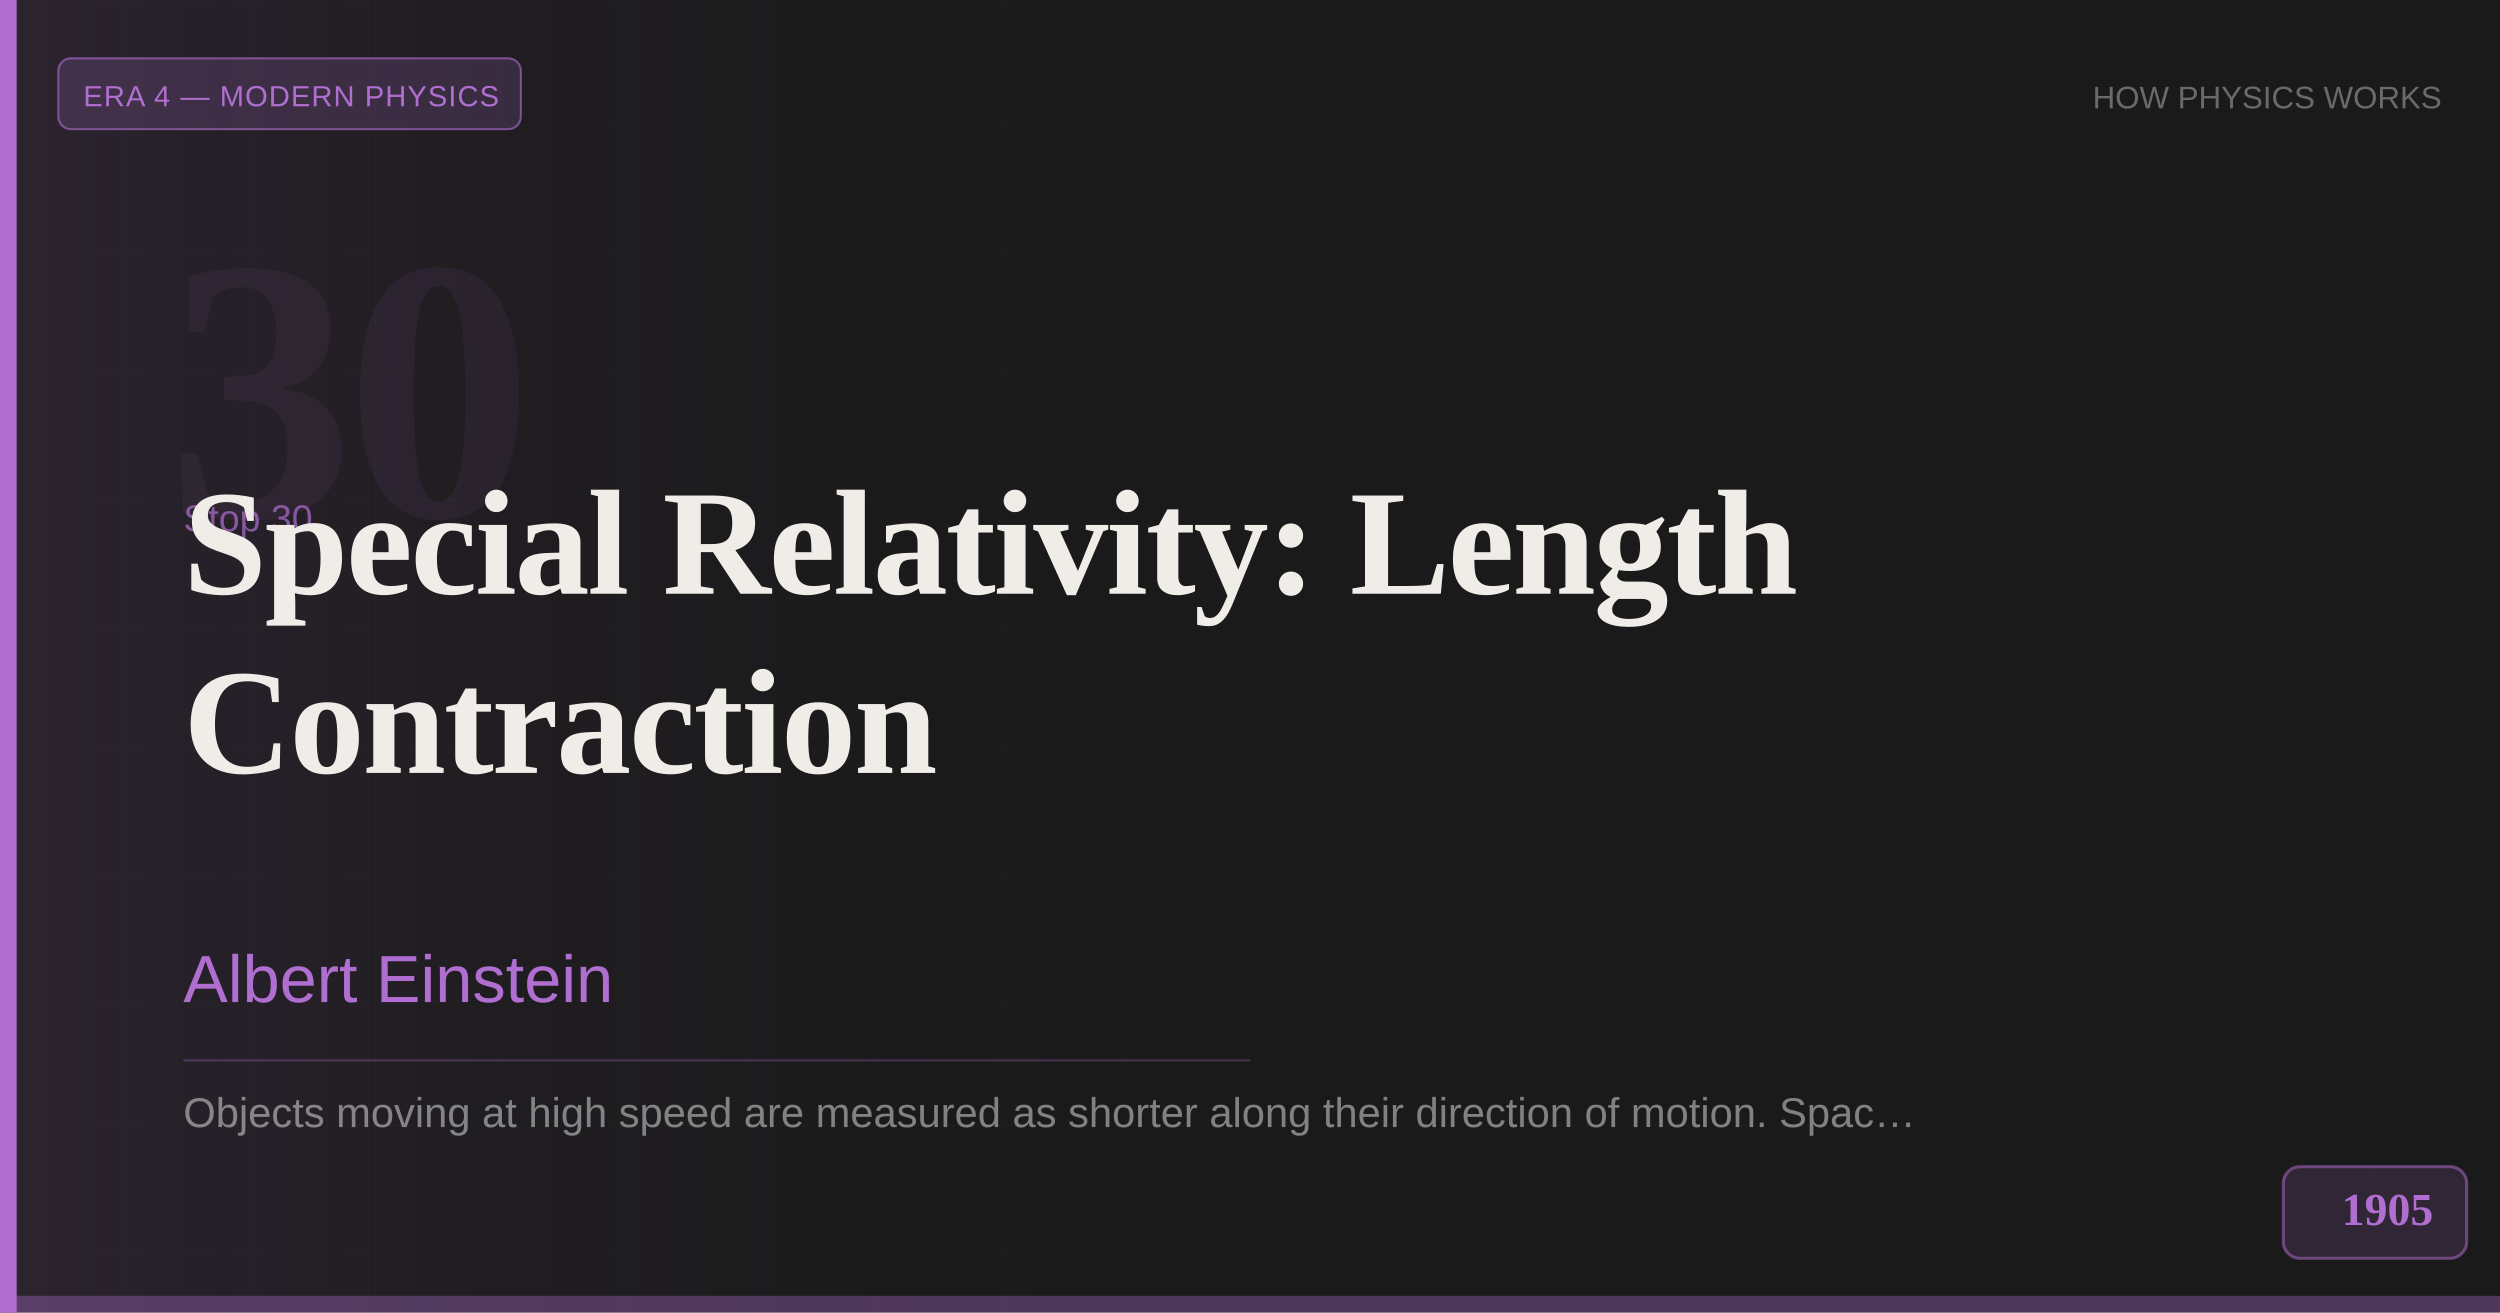
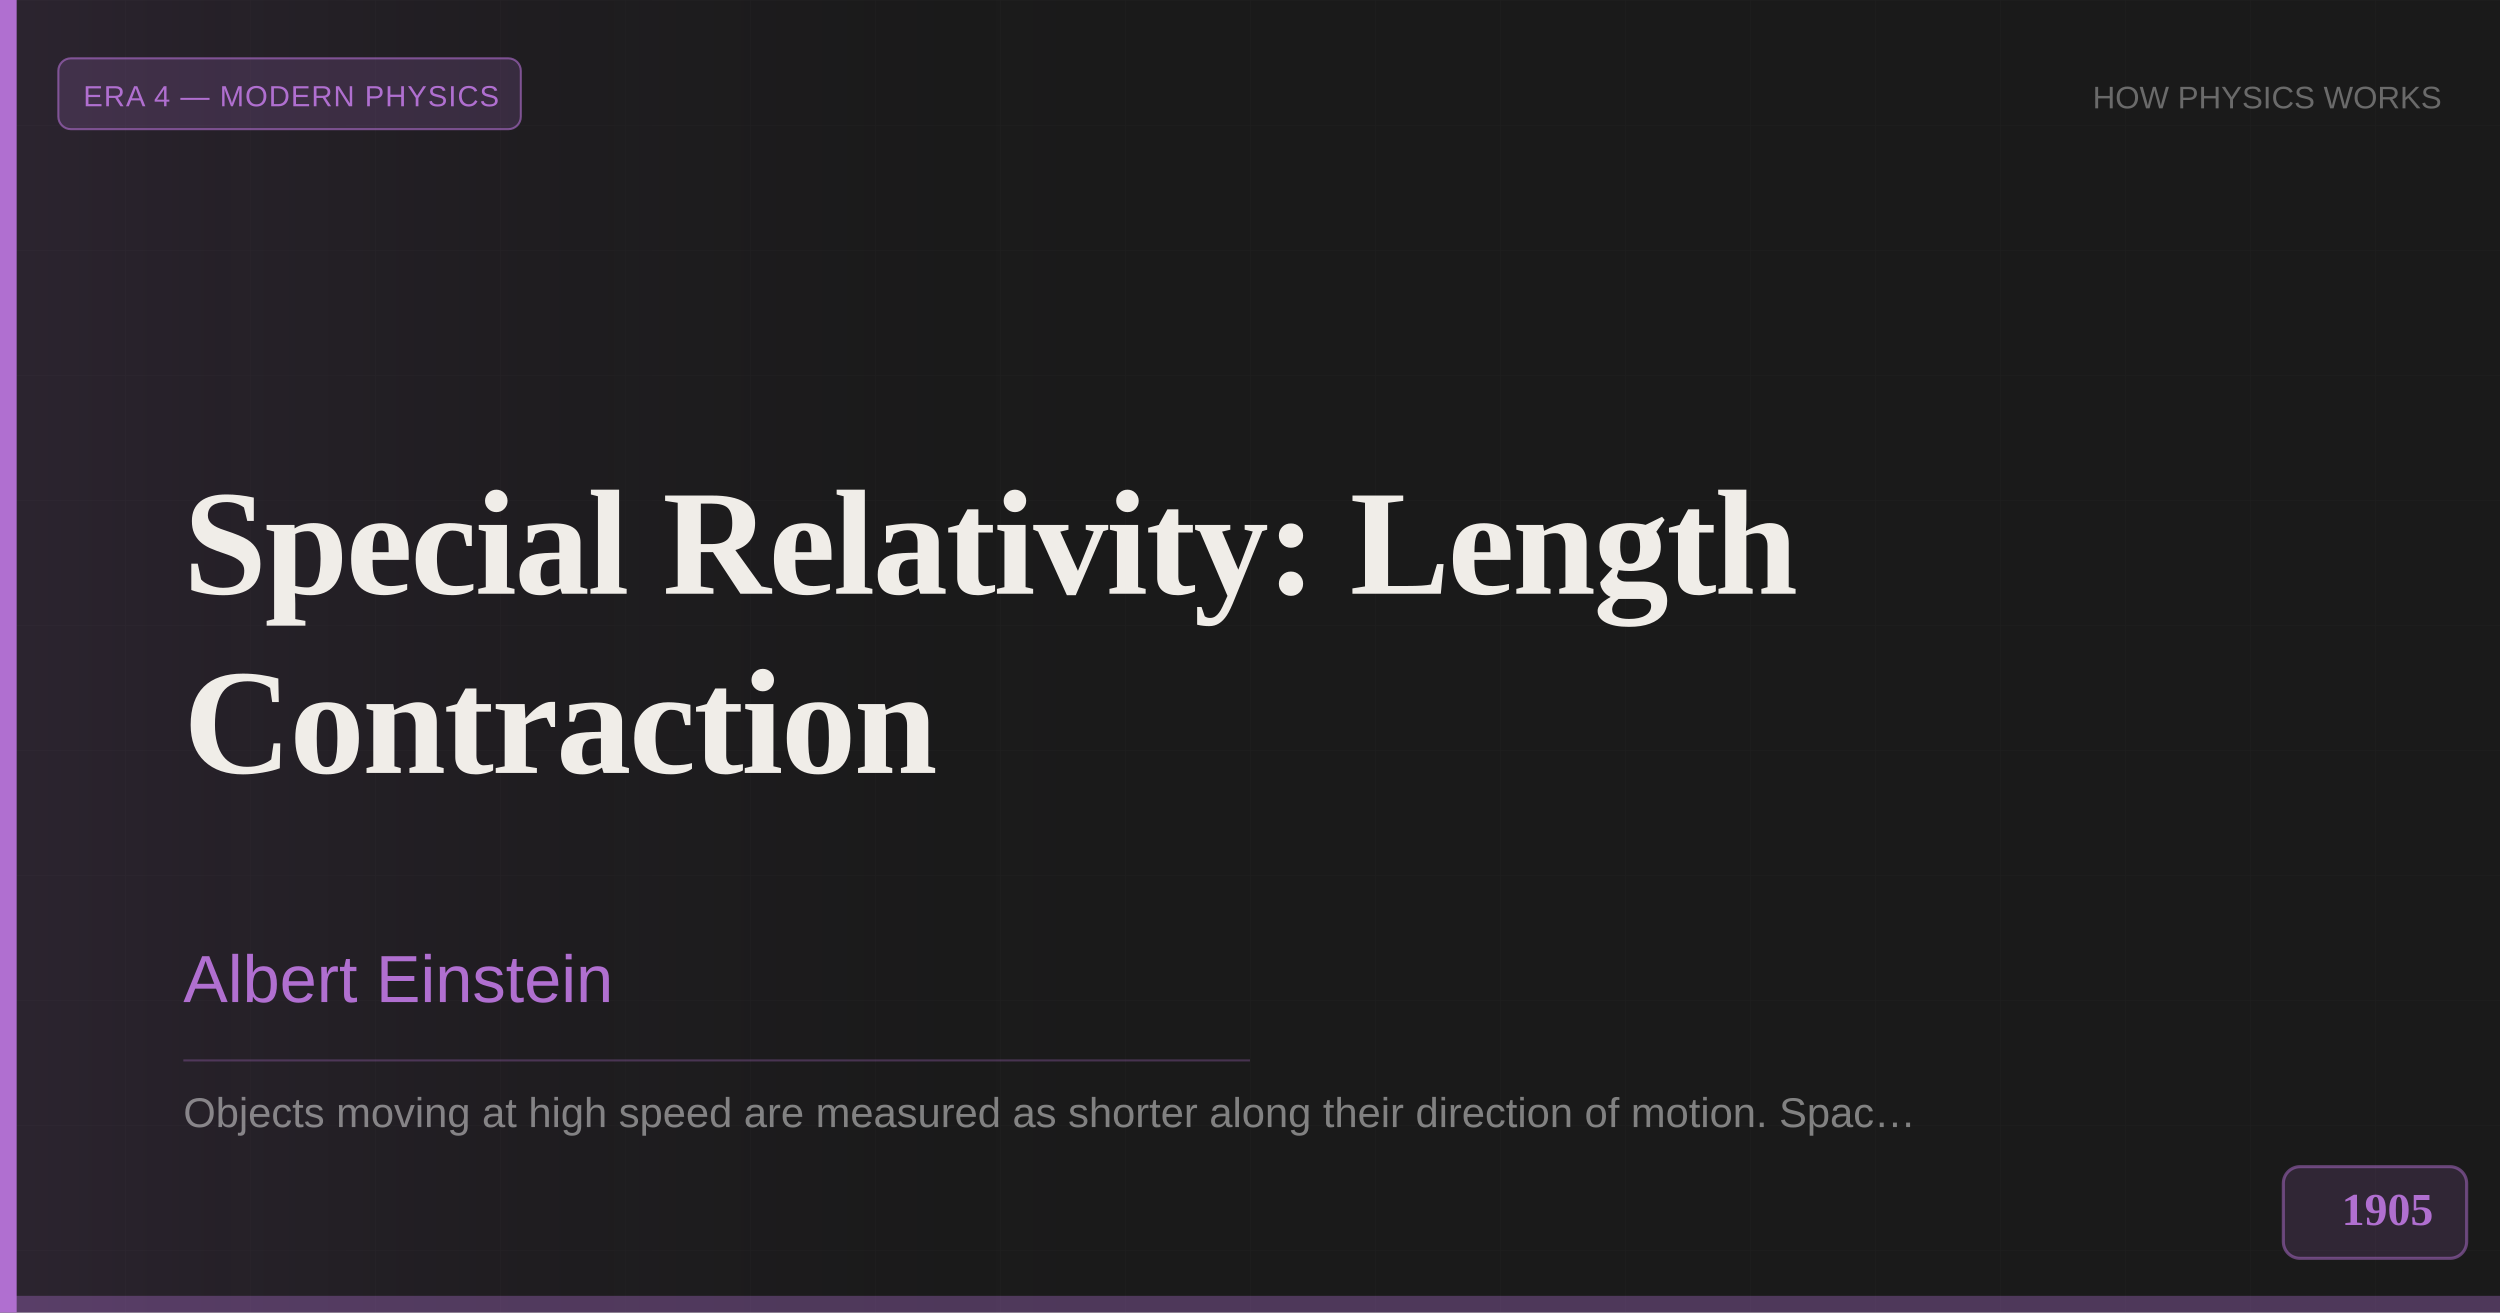
<svg xmlns="http://www.w3.org/2000/svg" width="1200" height="630" viewBox="0 0 1200 630">
  <rect width="1200" height="630" fill="#1a1a1a" />
  <defs>
    <pattern id="grid" width="60" height="60" patternUnits="userSpaceOnUse">
      <path d="M 60 0 L 0 0 0 60" fill="none" stroke="#ffffff" stroke-width="0.3" opacity="0.04" />
    </pattern>
    <linearGradient id="bgGrad" x1="0" y1="0" x2="1" y2="0">
      <stop offset="0%" stop-color="#b06fd0" stop-opacity="0.12" />
      <stop offset="100%" stop-color="#1a1a1a" stop-opacity="0" />
    </linearGradient>
  </defs>
  <rect width="1200" height="630" fill="url(#grid)" />
  <rect width="560" height="630" fill="url(#bgGrad)" />
  <rect x="0" y="0" width="8" height="630" fill="#b06fd0" />
  <rect x="28" y="28" width="222" height="34" rx="6" fill="#b06fd0" fill-opacity="0.18" />
  <rect x="28" y="28" width="222" height="34" rx="6" fill="none" stroke="#b06fd0" stroke-width="1" stroke-opacity="0.6" />
  <text x="40" y="51" font-family="'DM Sans', Arial, sans-serif" font-size="14" font-weight="500" fill="#b06fd0" letter-spacing="0.5">ERA 4 — MODERN PHYSICS</text>
  <text x="1172" y="52" text-anchor="end" font-family="'DM Sans', Arial, sans-serif" font-size="15" font-weight="400" fill="#ffffff" fill-opacity="0.35">HOW PHYSICS WORKS</text>
-   <text x="80" y="248" font-family="Georgia, 'Times New Roman', serif" font-size="180" font-weight="700" fill="#b06fd0" fill-opacity="0.07" letter-spacing="-4">30</text>
-   <text x="88" y="255" font-family="'DM Sans', Arial, sans-serif" font-size="18" font-weight="400" fill="#b06fd0" fill-opacity="0.7">Stop 30</text>
  <text x="88" y="285" font-family="Georgia, 'Times New Roman', serif" font-size="72" font-weight="600" fill="#f0ede8" letter-spacing="-1">Special Relativity: Length</text>
  <text x="88" y="371" font-family="Georgia, 'Times New Roman', serif" font-size="72" font-weight="600" fill="#f0ede8" letter-spacing="-1">Contraction</text>
  <text x="88" y="481" font-family="'DM Sans', Arial, sans-serif" font-size="32" font-weight="400" fill="#b06fd0">Albert Einstein</text>
  <line x1="88" y1="509" x2="600" y2="509" stroke="#b06fd0" stroke-width="1" stroke-opacity="0.3" />
  <text x="88" y="541" font-family="'DM Sans', Arial, sans-serif" font-size="20" font-weight="300" fill="#ffffff" fill-opacity="0.45">Objects moving at high speed are measured as shorter along their direction of motion. Spac…</text>
  <rect x="1096" y="560" width="88" height="44" rx="8" fill="#b06fd0" fill-opacity="0.15" />
  <rect x="1096" y="560" width="88" height="44" rx="8" fill="none" stroke="#b06fd0" stroke-width="1.5" stroke-opacity="0.5" />
  <text x="1168" y="588" text-anchor="end" font-family="Georgia, 'Times New Roman', serif" font-size="22" font-weight="600" fill="#b06fd0">1905</text>
  <rect x="0" y="622" width="1200" height="8" fill="#b06fd0" fill-opacity="0.35" />
</svg>
